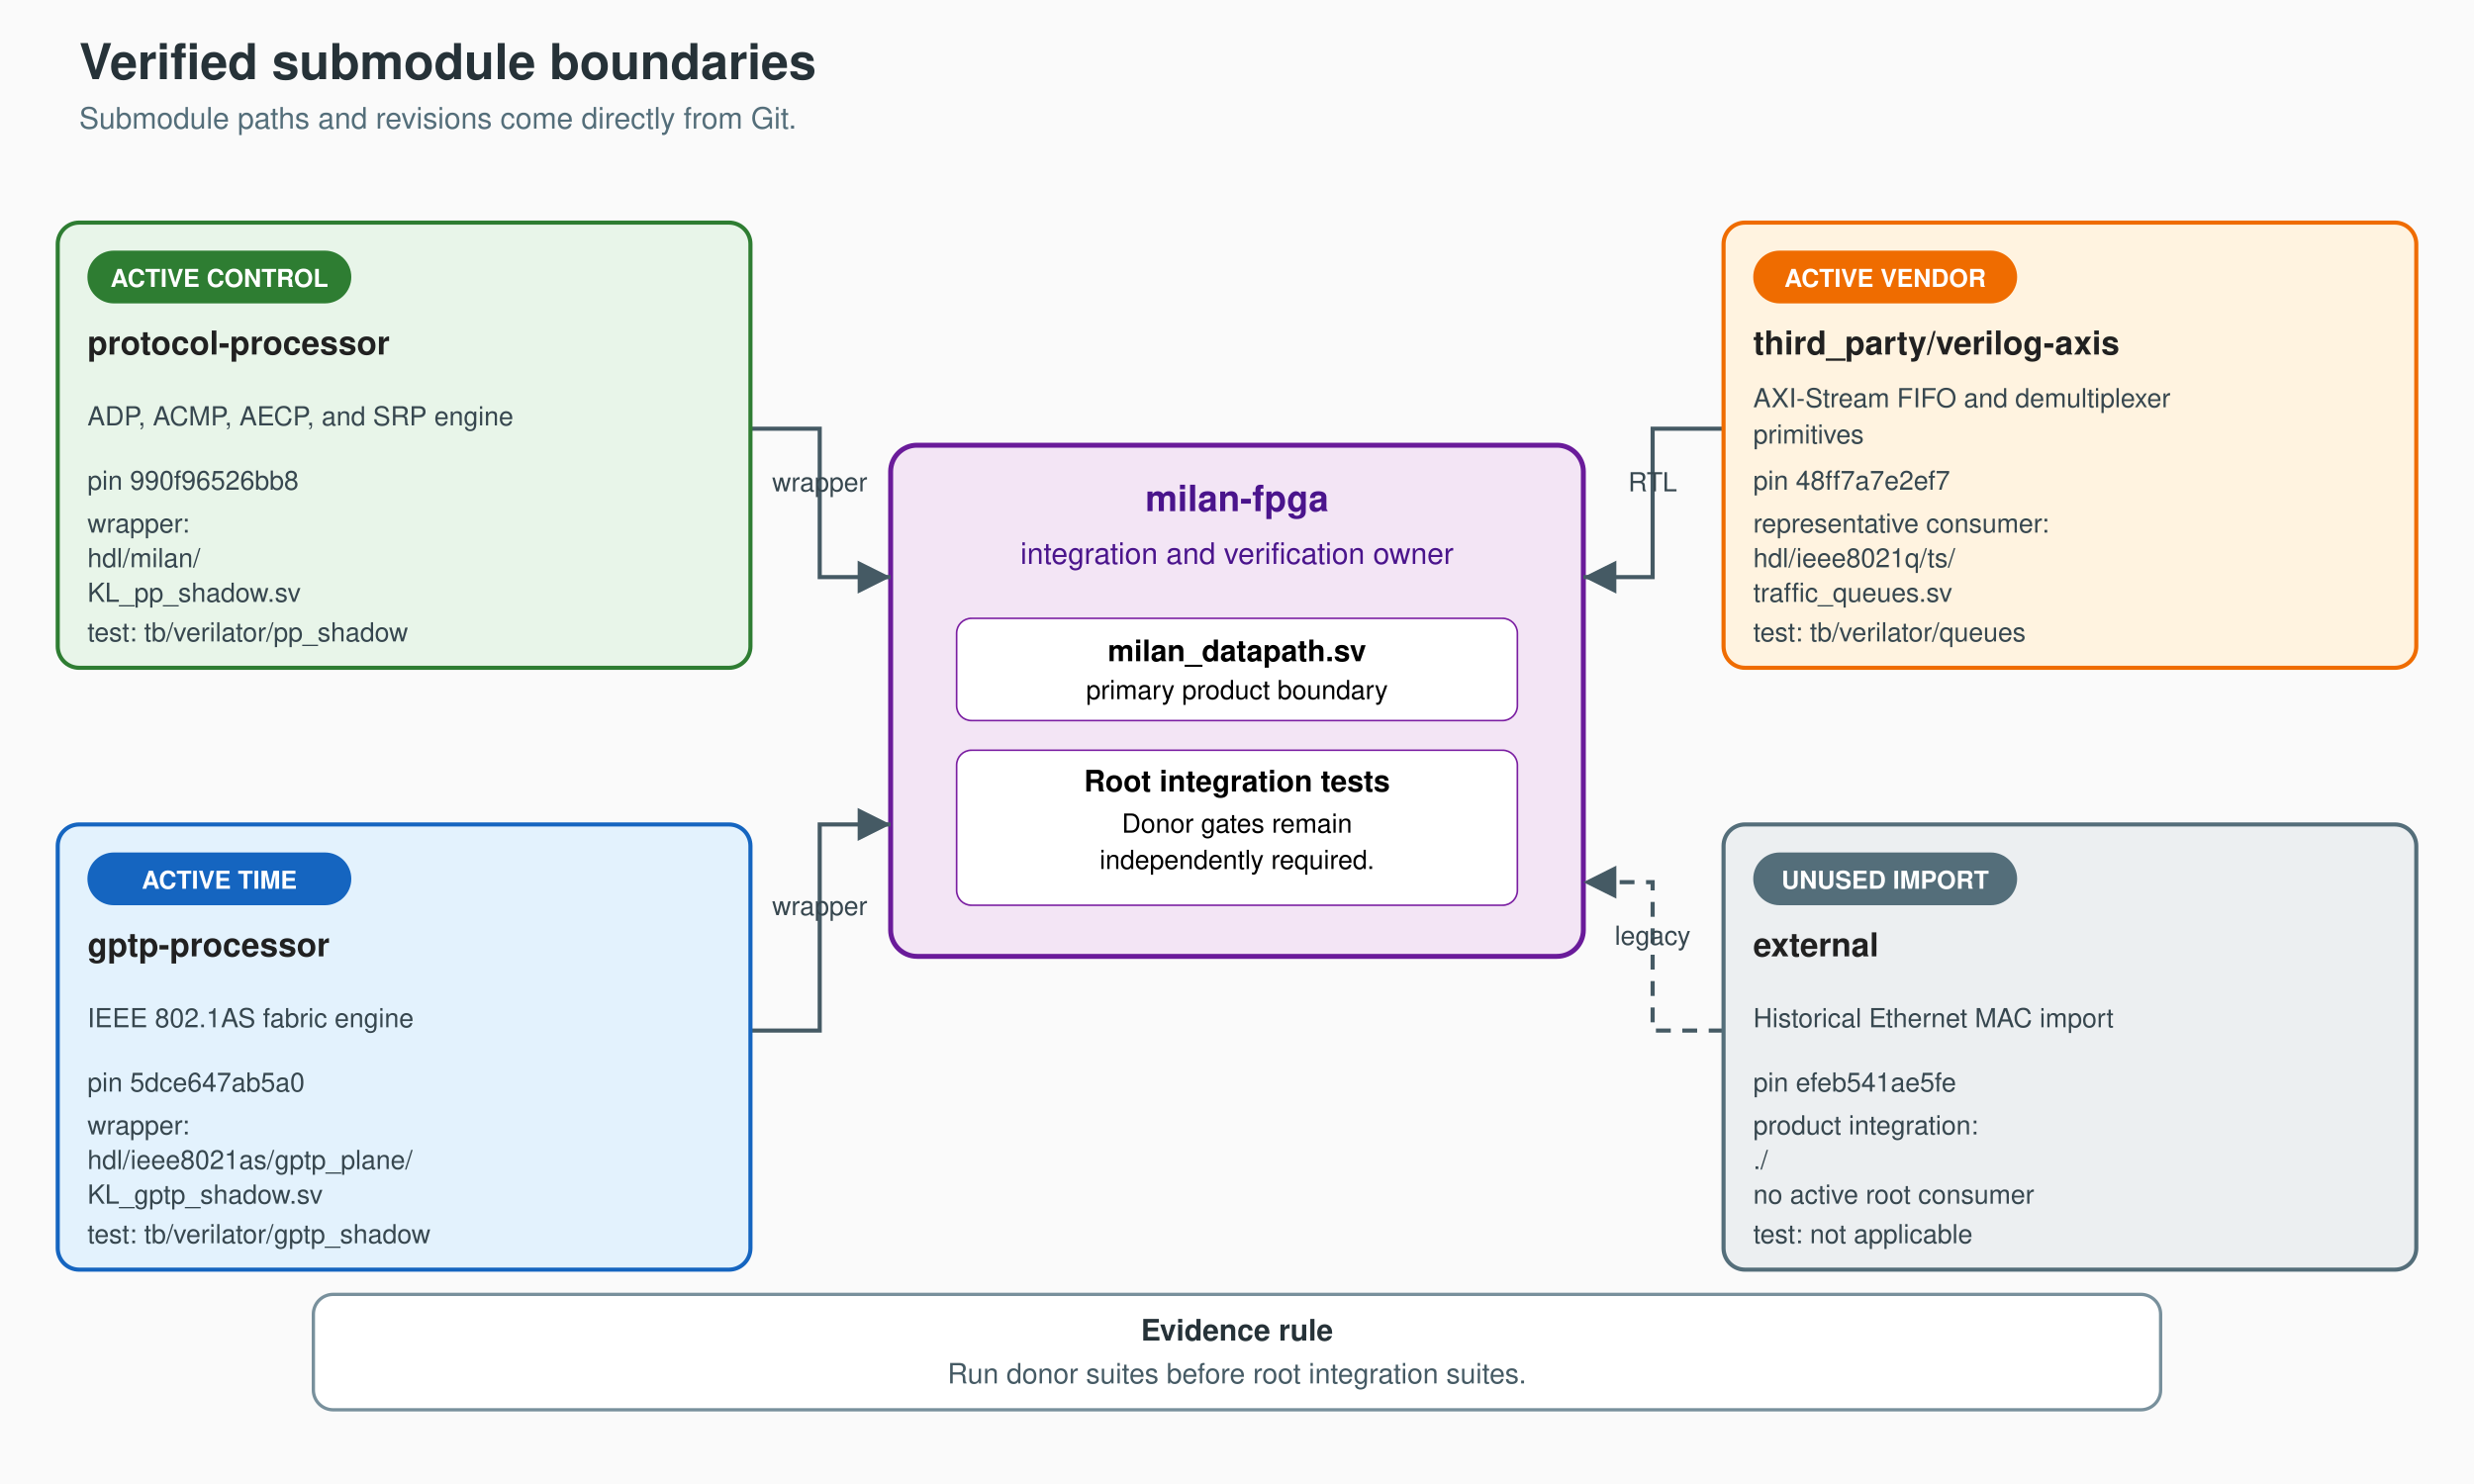
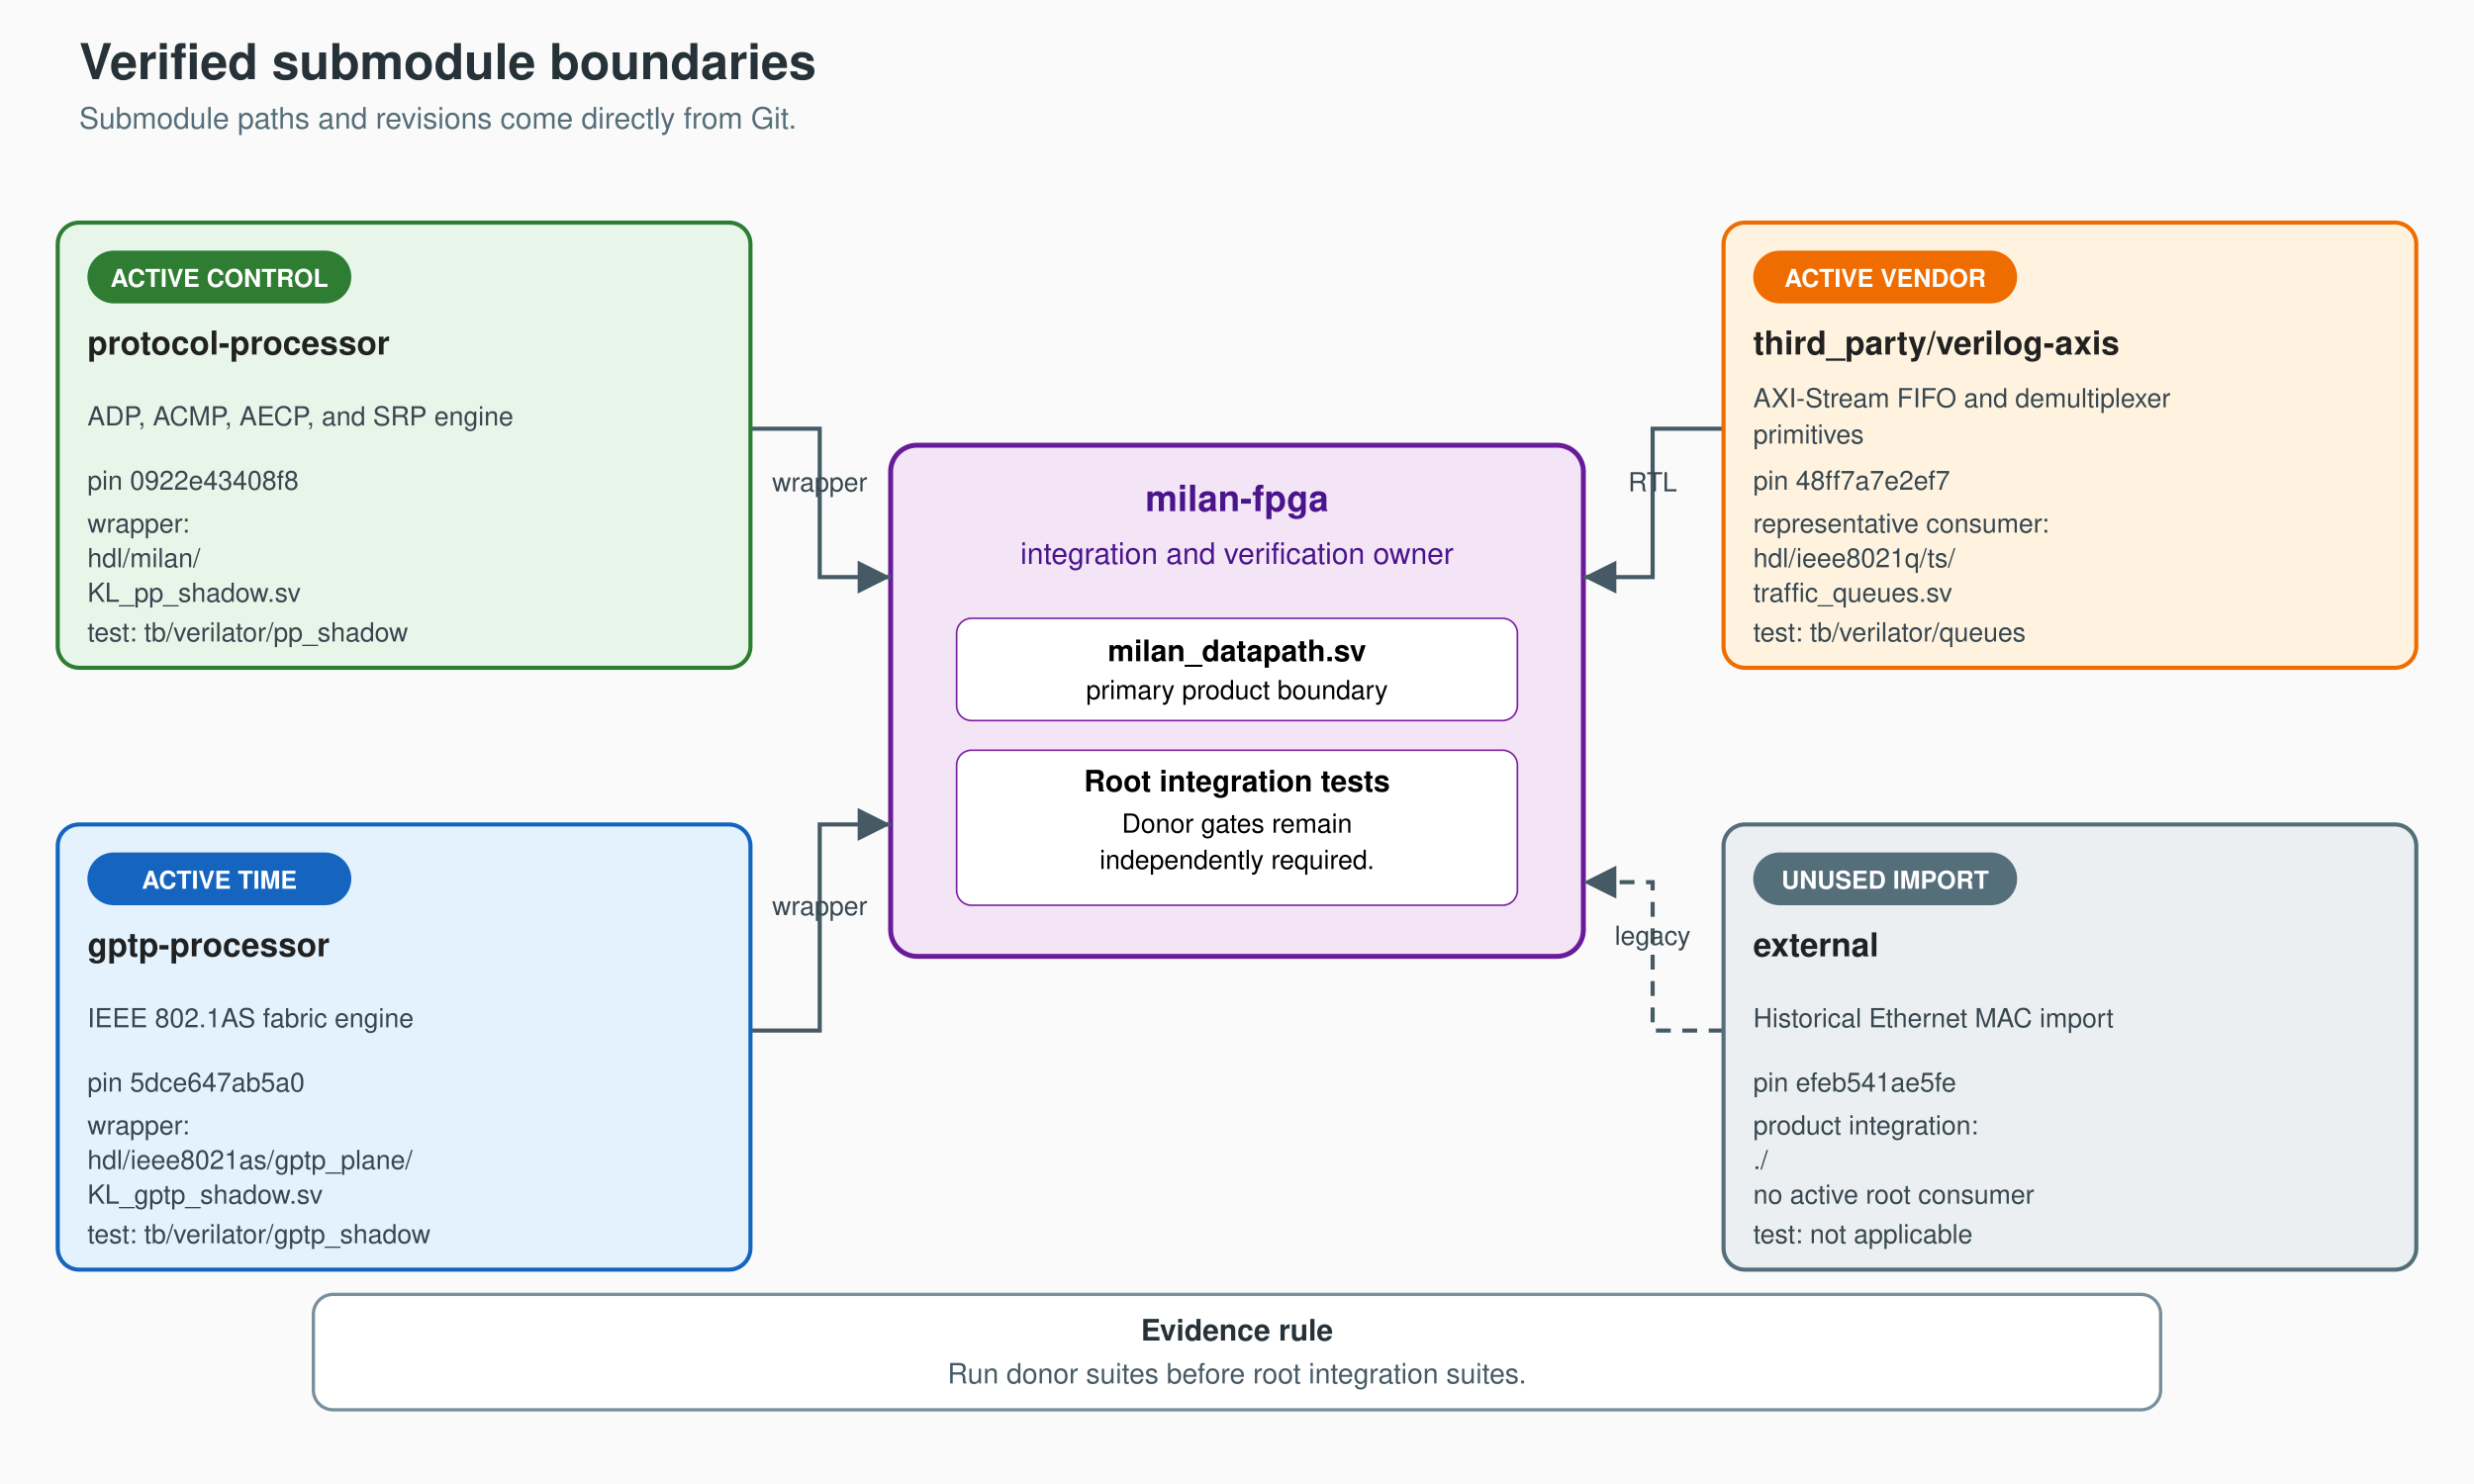
<svg xmlns="http://www.w3.org/2000/svg" width="1500" height="900" viewBox="0 0 1500 900" font-family="Helvetica,Arial,sans-serif">
  <rect width="1500" height="900" fill="#FAFAFA" />
  <defs>
    <marker id="arrow" markerWidth="12" markerHeight="12" refX="8" refY="4" orient="auto">
      <path d="M0,0 L8,4 L0,8 Z" fill="#455A64" />
    </marker>
  </defs>
  <text x="48" y="48" font-size="30" font-weight="bold" fill="#263238">Verified submodule boundaries</text>
  <text x="48" y="78" font-size="18" fill="#546E7A">Submodule paths and revisions come directly from Git.</text>
  <rect x="540" y="270" width="420" height="310" rx="16" fill="#F3E5F5" stroke="#6A1B9A" stroke-width="3" />
  <text x="750" y="310" text-anchor="middle" font-size="22" font-weight="bold" fill="#4A148C">milan-fpga</text>
  <text x="750" y="342" text-anchor="middle" font-size="18" fill="#4A148C">integration and verification owner</text>
  <rect x="580" y="375" width="340" height="62" rx="9" fill="#FFFFFF" stroke="#7B1FA2" />
  <text x="750" y="401" text-anchor="middle" font-size="18" font-weight="bold">milan_datapath.sv</text>
  <text x="750" y="424" text-anchor="middle" font-size="16">primary product boundary</text>
  <rect x="580" y="455" width="340" height="94" rx="9" fill="#FFFFFF" stroke="#7B1FA2" />
  <text x="750" y="480" text-anchor="middle" font-size="18" font-weight="bold">Root integration tests</text>
  <text x="750" y="505" text-anchor="middle" font-size="16">Donor gates remain</text>
  <text x="750" y="527" text-anchor="middle" font-size="16">independently required.</text>
  <path d="M455,260 L497,260 L497,350 L540,350" fill="none" stroke="#455A64" stroke-width="2.5" marker-end="url(#arrow)" />
  <text x="497" y="298" text-anchor="middle" font-size="16" fill="#37474F">wrapper</text>
  <path d="M455,625 L497,625 L497,500 L540,500" fill="none" stroke="#455A64" stroke-width="2.5" marker-end="url(#arrow)" />
  <text x="497" y="555" text-anchor="middle" font-size="16" fill="#37474F">wrapper</text>
  <path d="M1045,260 L1002,260 L1002,350 L960,350" fill="none" stroke="#455A64" stroke-width="2.5" marker-end="url(#arrow)" />
  <text x="1002" y="298" text-anchor="middle" font-size="16" fill="#37474F">RTL</text>
  <path d="M1045,625 L1002,625 L1002,535 L960,535" fill="none" stroke="#455A64" stroke-width="2.5" marker-end="url(#arrow)" stroke-dasharray="9,7" />
  <text x="1002" y="573" text-anchor="middle" font-size="16" fill="#37474F">legacy</text>
  <rect x="35" y="135" width="420" height="270" rx="13" fill="#E8F5E9" stroke="#2E7D32" stroke-width="2.5" />
  <rect x="53" y="152" width="160" height="32" rx="16" fill="#2E7D32" />
  <text x="133" y="174" text-anchor="middle" font-size="15" font-weight="bold" fill="#FFFFFF">ACTIVE CONTROL</text>
  <text x="53" y="215" font-size="20" font-weight="bold" fill="#212121">protocol-processor</text>
  <text x="53" y="258" font-size="16" fill="#37474F">ADP, ACMP, AECP, and SRP engine</text>
-   <text x="53" y="297" font-size="16" fill="#37474F">pin 990f96526bb8</text>
+   <text x="53" y="297" font-size="16" fill="#37474F">pin 0922e43408f8</text>
  <text x="53" y="323" font-size="16" fill="#37474F">wrapper:</text>
  <text x="53" y="344" font-size="16" fill="#37474F">hdl/milan/</text>
  <text x="53" y="365" font-size="16" fill="#37474F">KL_pp_shadow.sv</text>
  <text x="53" y="389" font-size="16" fill="#37474F">test: tb/verilator/pp_shadow</text>
  <rect x="35" y="500" width="420" height="270" rx="13" fill="#E3F2FD" stroke="#1565C0" stroke-width="2.5" />
  <rect x="53" y="517" width="160" height="32" rx="16" fill="#1565C0" />
  <text x="133" y="539" text-anchor="middle" font-size="15" font-weight="bold" fill="#FFFFFF">ACTIVE TIME</text>
  <text x="53" y="580" font-size="20" font-weight="bold" fill="#212121">gptp-processor</text>
  <text x="53" y="623" font-size="16" fill="#37474F">IEEE 802.1AS fabric engine</text>
  <text x="53" y="662" font-size="16" fill="#37474F">pin 5dce647ab5a0</text>
  <text x="53" y="688" font-size="16" fill="#37474F">wrapper:</text>
  <text x="53" y="709" font-size="16" fill="#37474F">hdl/ieee8021as/gptp_plane/</text>
  <text x="53" y="730" font-size="16" fill="#37474F">KL_gptp_shadow.sv</text>
  <text x="53" y="754" font-size="16" fill="#37474F">test: tb/verilator/gptp_shadow</text>
  <rect x="1045" y="135" width="420" height="270" rx="13" fill="#FFF3E0" stroke="#EF6C00" stroke-width="2.5" />
  <rect x="1063" y="152" width="160" height="32" rx="16" fill="#EF6C00" />
  <text x="1143" y="174" text-anchor="middle" font-size="15" font-weight="bold" fill="#FFFFFF">ACTIVE VENDOR</text>
  <text x="1063" y="215" font-size="20" font-weight="bold" fill="#212121">third_party/verilog-axis</text>
  <text x="1063" y="247" font-size="16" fill="#37474F">AXI-Stream FIFO and demultiplexer</text>
  <text x="1063" y="269" font-size="16" fill="#37474F">primitives</text>
  <text x="1063" y="297" font-size="16" fill="#37474F">pin 48ff7a7e2ef7</text>
  <text x="1063" y="323" font-size="16" fill="#37474F">representative consumer:</text>
  <text x="1063" y="344" font-size="16" fill="#37474F">hdl/ieee8021q/ts/</text>
  <text x="1063" y="365" font-size="16" fill="#37474F">traffic_queues.sv</text>
  <text x="1063" y="389" font-size="16" fill="#37474F">test: tb/verilator/queues</text>
  <rect x="1045" y="500" width="420" height="270" rx="13" fill="#ECEFF1" stroke="#546E7A" stroke-width="2.5" />
  <rect x="1063" y="517" width="160" height="32" rx="16" fill="#546E7A" />
  <text x="1143" y="539" text-anchor="middle" font-size="15" font-weight="bold" fill="#FFFFFF">UNUSED IMPORT</text>
  <text x="1063" y="580" font-size="20" font-weight="bold" fill="#212121">external</text>
  <text x="1063" y="623" font-size="16" fill="#37474F">Historical Ethernet MAC import</text>
  <text x="1063" y="662" font-size="16" fill="#37474F">pin efeb541ae5fe</text>
  <text x="1063" y="688" font-size="16" fill="#37474F">product integration:</text>
  <text x="1063" y="709" font-size="16" fill="#37474F">./</text>
  <text x="1063" y="730" font-size="16" fill="#37474F">no active root consumer</text>
  <text x="1063" y="754" font-size="16" fill="#37474F">test: not applicable</text>
  <rect x="190" y="785" width="1120" height="70" rx="12" fill="#FFFFFF" stroke="#78909C" stroke-width="2" />
  <text x="750" y="813" text-anchor="middle" font-size="18" font-weight="bold" fill="#263238">Evidence rule</text>
  <text x="750" y="839" text-anchor="middle" font-size="17" fill="#455A64">Run donor suites before root integration suites.</text>
</svg>
